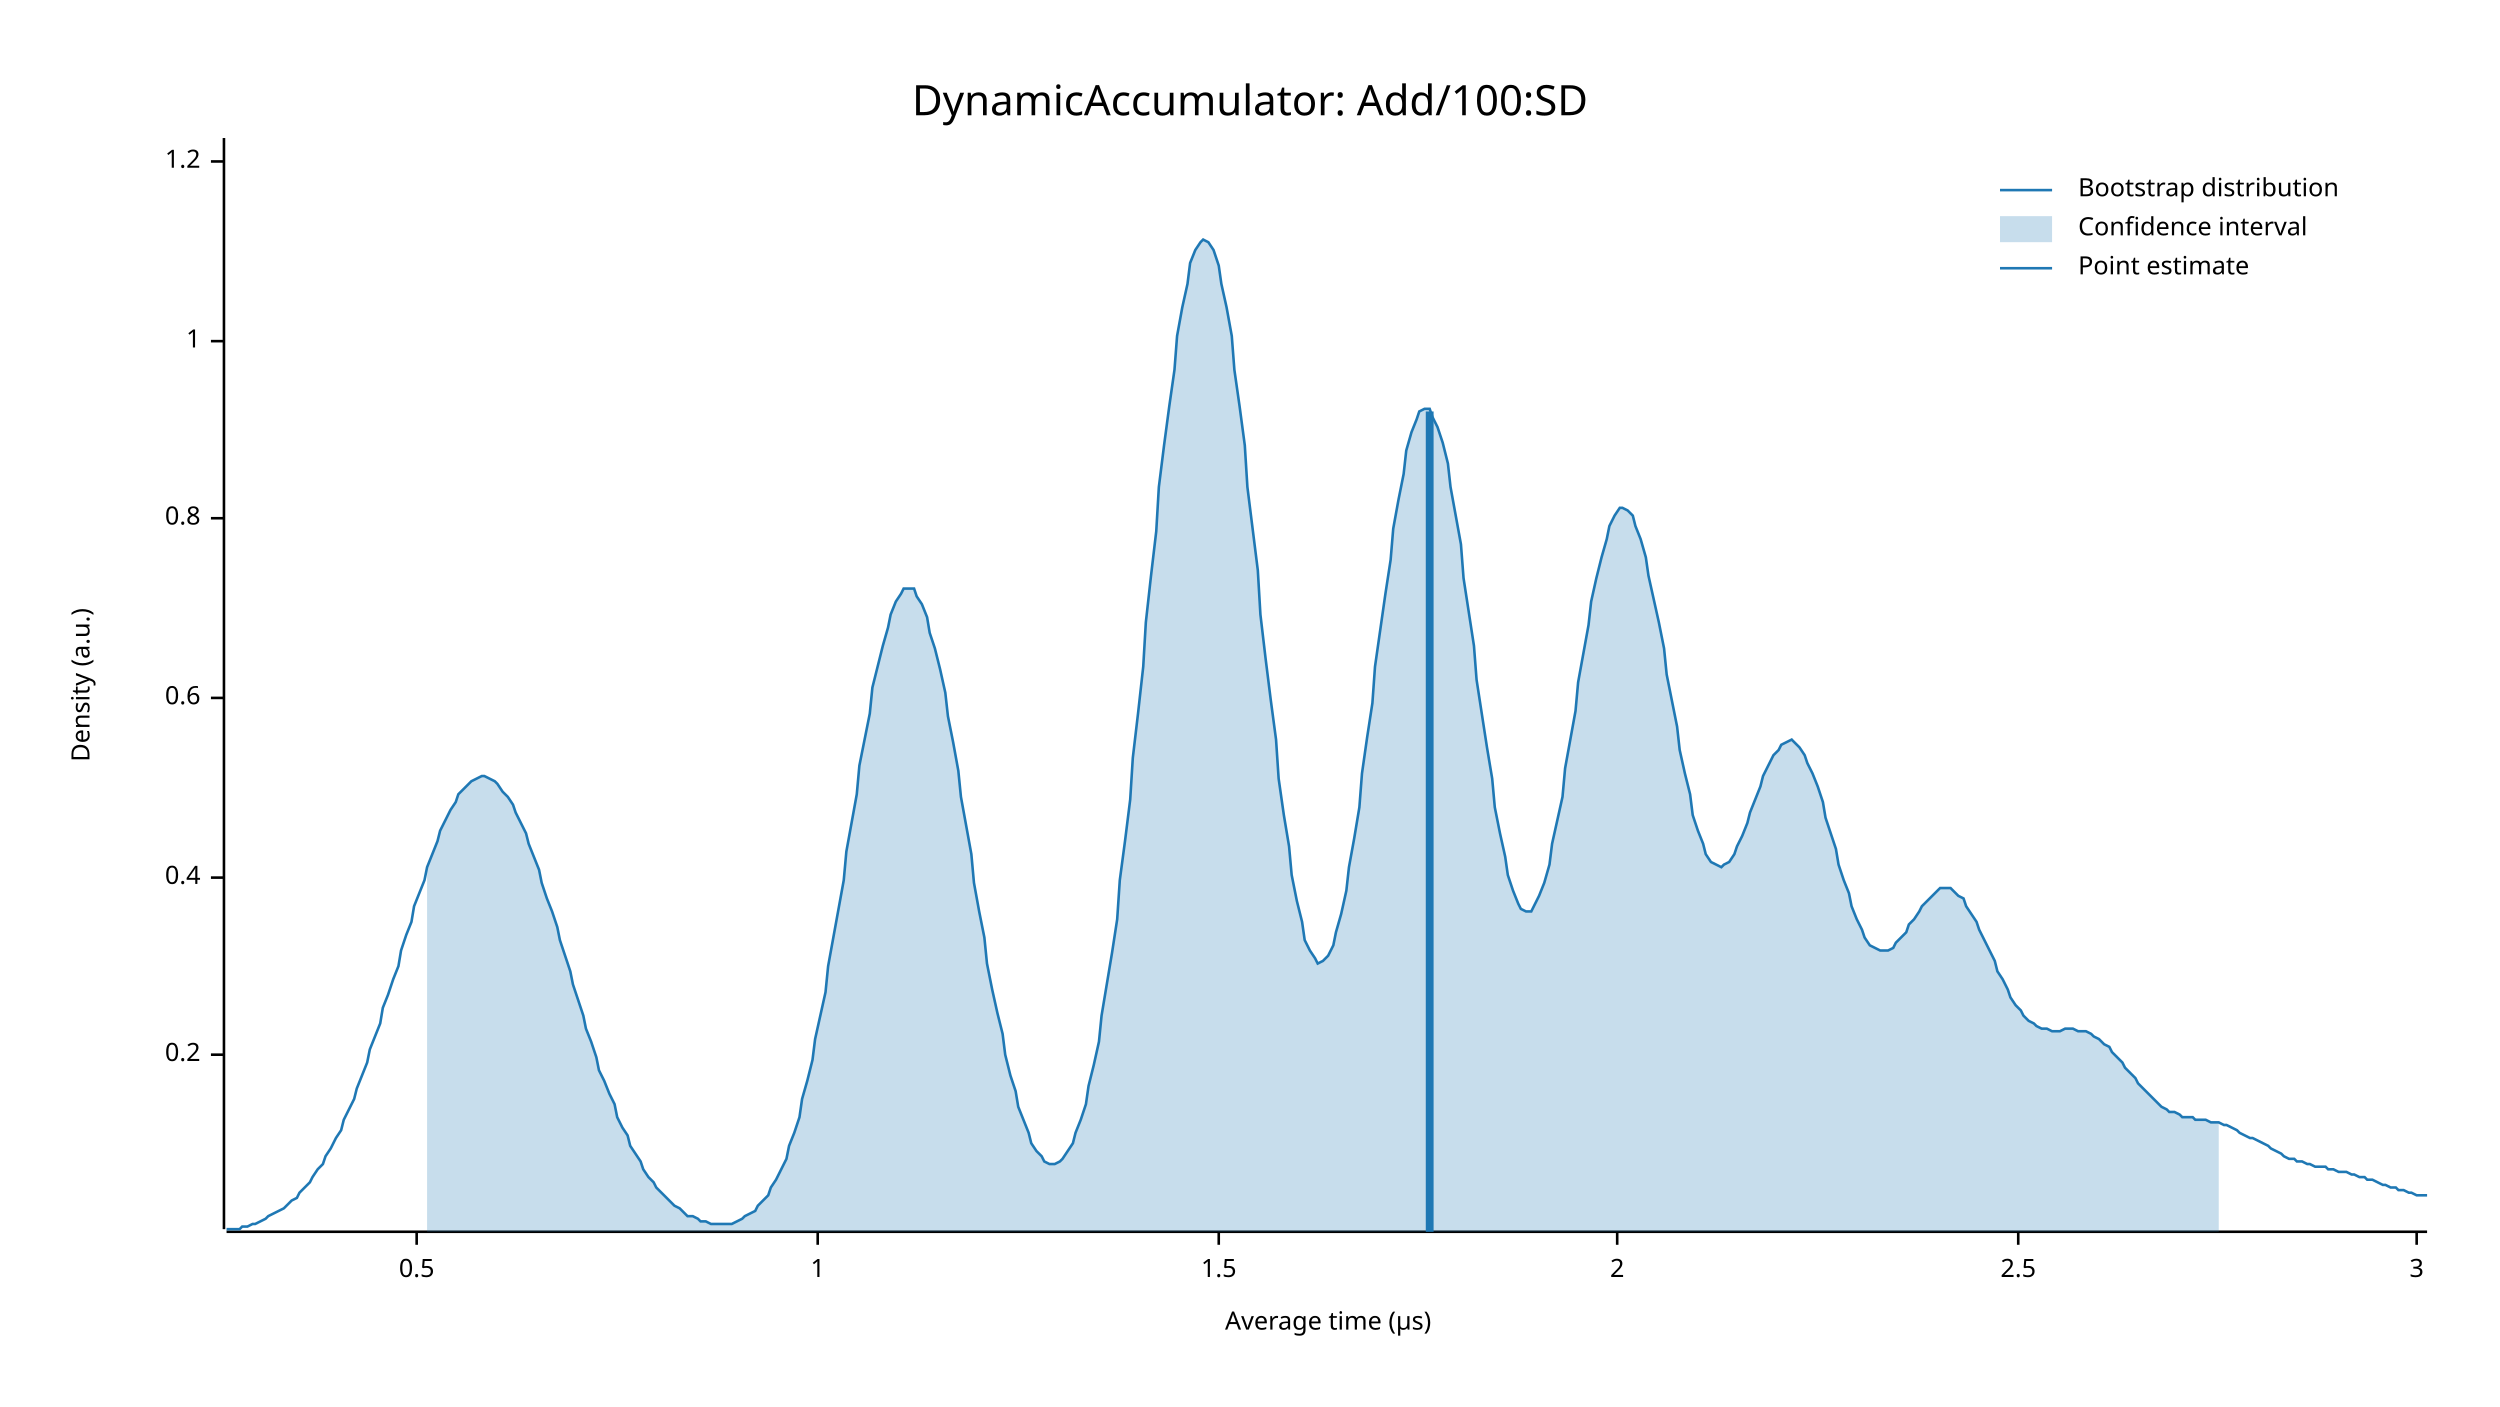
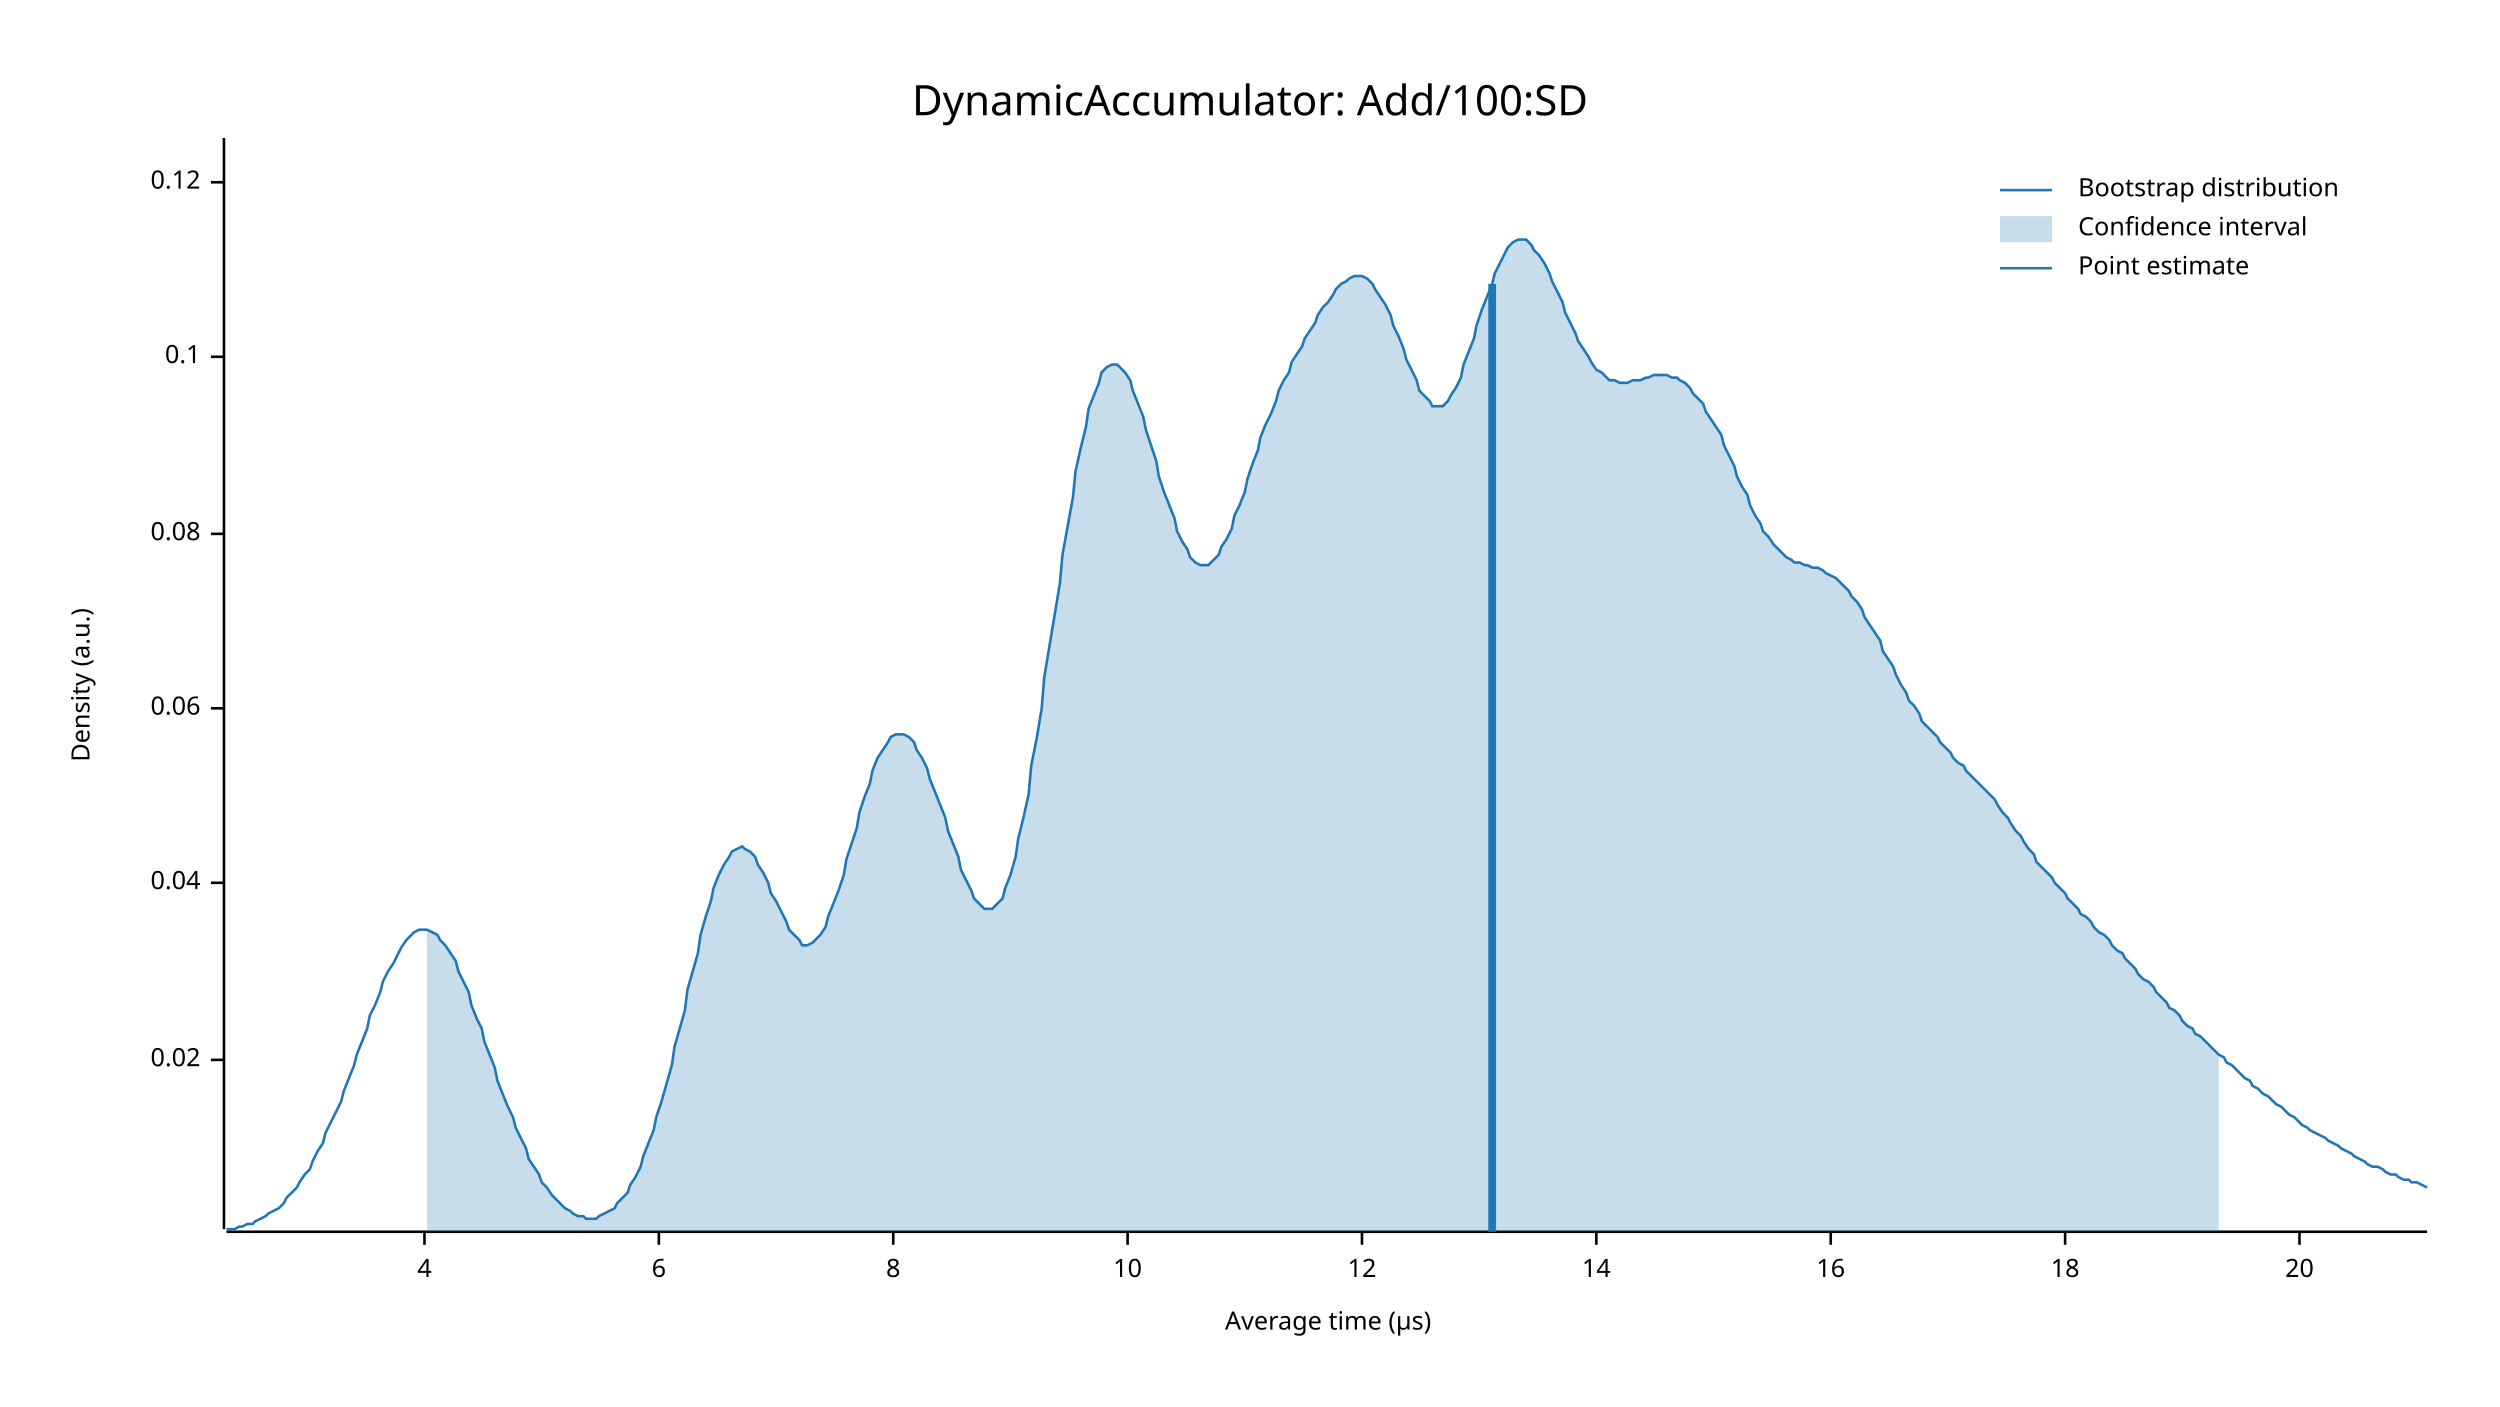
<svg xmlns="http://www.w3.org/2000/svg" width="960" height="540" viewBox="0 0 960 540">
  <text x="480" y="32" dy="0.76em" text-anchor="middle" font-family="sans-serif" font-size="16.129" opacity="1" fill="#000000">
DynamicAccumulator: Add/100:SD
</text>
  <text x="27" y="263" dy="0.76em" text-anchor="middle" font-family="sans-serif" font-size="9.677" opacity="1" fill="#000000" transform="rotate(270, 27, 263)">
Density (a.u.)
</text>
  <text x="510" y="513" dy="-0.5ex" text-anchor="middle" font-family="sans-serif" font-size="9.677" opacity="1" fill="#000000">
Average time (µs)
</text>
  <polyline fill="none" opacity="1" stroke="#000000" stroke-width="1" points="86,53 86,472 " />
-   <text x="77" y="405" dy="0.5ex" text-anchor="end" font-family="sans-serif" font-size="9.677" opacity="1" fill="#000000">
- 0.2
+   <text x="77" y="407" dy="0.5ex" text-anchor="end" font-family="sans-serif" font-size="9.677" opacity="1" fill="#000000">
+ 0.02
</text>
-   <polyline fill="none" opacity="1" stroke="#000000" stroke-width="1" points="81,405 86,405 " />
-   <text x="77" y="337" dy="0.5ex" text-anchor="end" font-family="sans-serif" font-size="9.677" opacity="1" fill="#000000">
- 0.4
+   <polyline fill="none" opacity="1" stroke="#000000" stroke-width="1" points="81,407 86,407 " />
+   <text x="77" y="339" dy="0.5ex" text-anchor="end" font-family="sans-serif" font-size="9.677" opacity="1" fill="#000000">
+ 0.04
</text>
-   <polyline fill="none" opacity="1" stroke="#000000" stroke-width="1" points="81,337 86,337 " />
-   <text x="77" y="268" dy="0.5ex" text-anchor="end" font-family="sans-serif" font-size="9.677" opacity="1" fill="#000000">
- 0.6
+   <polyline fill="none" opacity="1" stroke="#000000" stroke-width="1" points="81,339 86,339 " />
+   <text x="77" y="272" dy="0.5ex" text-anchor="end" font-family="sans-serif" font-size="9.677" opacity="1" fill="#000000">
+ 0.06
</text>
-   <polyline fill="none" opacity="1" stroke="#000000" stroke-width="1" points="81,268 86,268 " />
-   <text x="77" y="199" dy="0.5ex" text-anchor="end" font-family="sans-serif" font-size="9.677" opacity="1" fill="#000000">
- 0.8
+   <polyline fill="none" opacity="1" stroke="#000000" stroke-width="1" points="81,272 86,272 " />
+   <text x="77" y="205" dy="0.5ex" text-anchor="end" font-family="sans-serif" font-size="9.677" opacity="1" fill="#000000">
+ 0.08
</text>
-   <polyline fill="none" opacity="1" stroke="#000000" stroke-width="1" points="81,199 86,199 " />
-   <text x="77" y="131" dy="0.5ex" text-anchor="end" font-family="sans-serif" font-size="9.677" opacity="1" fill="#000000">
- 1
+   <polyline fill="none" opacity="1" stroke="#000000" stroke-width="1" points="81,205 86,205 " />
+   <text x="77" y="137" dy="0.5ex" text-anchor="end" font-family="sans-serif" font-size="9.677" opacity="1" fill="#000000">
+ 0.1
</text>
-   <polyline fill="none" opacity="1" stroke="#000000" stroke-width="1" points="81,131 86,131 " />
-   <text x="77" y="62" dy="0.5ex" text-anchor="end" font-family="sans-serif" font-size="9.677" opacity="1" fill="#000000">
- 1.2
+   <polyline fill="none" opacity="1" stroke="#000000" stroke-width="1" points="81,137 86,137 " />
+   <text x="77" y="70" dy="0.5ex" text-anchor="end" font-family="sans-serif" font-size="9.677" opacity="1" fill="#000000">
+ 0.12
</text>
-   <polyline fill="none" opacity="1" stroke="#000000" stroke-width="1" points="81,62 86,62 " />
+   <polyline fill="none" opacity="1" stroke="#000000" stroke-width="1" points="81,70 86,70 " />
  <polyline fill="none" opacity="1" stroke="#000000" stroke-width="1" points="87,473 932,473 " />
-   <text x="160" y="483" dy="0.76em" text-anchor="middle" font-family="sans-serif" font-size="9.677" opacity="1" fill="#000000">
- 0.5
+   <text x="163" y="483" dy="0.76em" text-anchor="middle" font-family="sans-serif" font-size="9.677" opacity="1" fill="#000000">
+ 4
</text>
-   <polyline fill="none" opacity="1" stroke="#000000" stroke-width="1" points="160,473 160,478 " />
-   <text x="314" y="483" dy="0.76em" text-anchor="middle" font-family="sans-serif" font-size="9.677" opacity="1" fill="#000000">
- 1
+   <polyline fill="none" opacity="1" stroke="#000000" stroke-width="1" points="163,473 163,478 " />
+   <text x="253" y="483" dy="0.76em" text-anchor="middle" font-family="sans-serif" font-size="9.677" opacity="1" fill="#000000">
+ 6
</text>
-   <polyline fill="none" opacity="1" stroke="#000000" stroke-width="1" points="314,473 314,478 " />
-   <text x="468" y="483" dy="0.76em" text-anchor="middle" font-family="sans-serif" font-size="9.677" opacity="1" fill="#000000">
- 1.5
+   <polyline fill="none" opacity="1" stroke="#000000" stroke-width="1" points="253,473 253,478 " />
+   <text x="343" y="483" dy="0.76em" text-anchor="middle" font-family="sans-serif" font-size="9.677" opacity="1" fill="#000000">
+ 8
</text>
-   <polyline fill="none" opacity="1" stroke="#000000" stroke-width="1" points="468,473 468,478 " />
-   <text x="621" y="483" dy="0.76em" text-anchor="middle" font-family="sans-serif" font-size="9.677" opacity="1" fill="#000000">
- 2
+   <polyline fill="none" opacity="1" stroke="#000000" stroke-width="1" points="343,473 343,478 " />
+   <text x="433" y="483" dy="0.76em" text-anchor="middle" font-family="sans-serif" font-size="9.677" opacity="1" fill="#000000">
+ 10
</text>
-   <polyline fill="none" opacity="1" stroke="#000000" stroke-width="1" points="621,473 621,478 " />
-   <text x="775" y="483" dy="0.76em" text-anchor="middle" font-family="sans-serif" font-size="9.677" opacity="1" fill="#000000">
- 2.5
+   <polyline fill="none" opacity="1" stroke="#000000" stroke-width="1" points="433,473 433,478 " />
+   <text x="523" y="483" dy="0.76em" text-anchor="middle" font-family="sans-serif" font-size="9.677" opacity="1" fill="#000000">
+ 12
</text>
-   <polyline fill="none" opacity="1" stroke="#000000" stroke-width="1" points="775,473 775,478 " />
-   <text x="928" y="483" dy="0.76em" text-anchor="middle" font-family="sans-serif" font-size="9.677" opacity="1" fill="#000000">
- 3
+   <polyline fill="none" opacity="1" stroke="#000000" stroke-width="1" points="523,473 523,478 " />
+   <text x="613" y="483" dy="0.76em" text-anchor="middle" font-family="sans-serif" font-size="9.677" opacity="1" fill="#000000">
+ 14
</text>
-   <polyline fill="none" opacity="1" stroke="#000000" stroke-width="1" points="928,473 928,478 " />
-   <polyline fill="none" opacity="1" stroke="#1F78B4" stroke-width="1" points="87,472 88,472 90,472 92,472 93,471 95,471 97,470 98,470 100,469 102,468 103,467 105,466 107,465 109,464 110,463 112,461 114,460 115,458 117,456 119,454 120,452 122,449 124,447 125,444 127,441 129,437 131,434 132,430 134,426 136,422 137,418 139,413 141,408 142,403 144,398 146,393 147,387 149,382 151,376 153,371 154,365 156,359 158,354 159,348 161,343 163,338 164,333 166,328 168,323 169,319 171,315 173,311 175,308 176,305 178,303 180,301 181,300 183,299 185,298 186,298 188,299 190,300 191,301 193,304 195,306 197,309 198,312 200,316 202,320 203,324 205,329 207,334 208,339 210,345 212,350 214,356 215,361 217,367 219,373 220,378 222,384 224,390 225,395 227,400 229,406 230,411 232,415 234,420 236,424 237,429 239,433 241,436 242,440 244,443 246,446 247,449 249,452 251,454 252,456 254,458 256,460 258,462 259,463 261,464 263,466 264,467 266,467 268,468 269,469 271,469 273,470 274,470 276,470 278,470 280,470 281,470 283,469 285,468 286,467 288,466 290,465 291,463 293,461 295,459 296,456 298,453 300,449 302,445 303,440 305,435 307,429 308,422 310,415 312,407 313,399 315,390 317,381 318,371 320,360 322,349 324,338 325,327 327,316 329,305 330,294 332,284 334,274 335,264 337,256 339,248 341,241 342,236 344,231 346,228 347,226 349,226 351,226 352,229 354,232 356,237 357,243 359,249 361,257 363,266 364,275 366,285 368,296 369,306 371,317 373,328 374,339 376,350 378,360 379,370 381,380 383,389 385,397 386,405 388,413 390,419 391,425 393,430 395,435 396,439 398,442 400,444 401,446 403,447 405,447 407,446 408,445 410,442 412,439 413,435 415,430 417,424 418,417 420,409 422,400 423,390 425,378 427,366 429,353 430,338 432,323 434,307 435,291 437,274 439,256 440,239 442,221 444,204 445,187 447,171 449,156 451,142 452,129 454,118 456,109 457,101 459,96 461,93 462,92 464,93 466,96 468,102 469,109 471,118 473,129 474,142 476,156 478,171 479,187 481,203 483,219 484,236 486,253 488,269 490,284 491,299 493,313 495,325 496,336 498,346 500,354 501,361 503,365 505,368 506,370 508,369 510,367 512,363 513,358 515,351 517,342 518,333 520,322 522,310 523,297 525,283 527,270 528,256 530,242 532,228 534,215 535,203 537,192 539,182 540,173 542,166 544,161 545,158 547,157 549,157 550,160 552,164 554,170 556,178 557,187 559,198 561,209 562,222 564,235 566,248 567,261 569,274 571,287 573,299 574,310 576,320 578,329 579,336 581,342 583,347 584,349 586,350 588,350 589,348 591,344 593,339 595,332 596,324 598,315 600,306 601,295 603,284 605,273 606,262 608,251 610,240 611,231 613,222 615,214 617,207 618,202 620,198 622,195 623,195 625,196 627,198 628,202 630,207 632,214 633,221 635,230 637,239 639,249 640,259 642,269 644,279 645,288 647,297 649,305 650,313 652,319 654,324 655,328 657,331 659,332 661,333 662,332 664,331 666,328 667,325 669,321 671,316 672,312 674,307 676,302 677,298 679,294 681,290 683,288 684,286 686,285 688,284 689,285 691,287 693,290 694,293 696,297 698,302 700,308 701,314 703,320 705,326 706,332 708,338 710,343 711,348 713,353 715,357 716,360 718,363 720,364 722,365 723,365 725,365 727,364 728,362 730,360 732,358 733,355 735,353 737,350 738,348 740,346 742,344 744,342 745,341 747,341 749,341 750,342 752,344 754,345 755,348 757,351 759,354 760,357 762,361 764,365 766,369 767,373 769,376 771,380 772,383 774,386 776,388 777,390 779,392 781,393 782,394 784,395 786,395 788,396 789,396 791,396 793,395 794,395 796,395 798,396 799,396 801,396 803,397 804,398 806,399 808,401 810,402 811,404 813,406 815,408 816,410 818,412 820,414 821,416 823,418 825,420 827,422 828,423 830,425 832,426 833,427 835,427 837,428 838,429 840,429 842,429 843,430 845,430 847,430 849,431 850,431 852,431 854,432 855,432 857,433 859,434 860,435 862,436 864,437 865,437 867,438 869,439 871,440 872,441 874,442 876,443 877,444 879,445 881,445 882,446 884,446 886,447 887,447 889,448 891,448 893,448 894,449 896,449 898,450 899,450 901,450 903,451 904,451 906,452 908,452 909,453 911,453 913,454 915,455 916,455 918,456 920,456 921,457 923,457 925,458 926,458 928,459 930,459 932,459 " />
-   <polygon opacity="0.25" fill="#1F78B4" points="164,333 166,328 168,323 169,319 171,315 173,311 175,308 176,305 178,303 180,301 181,300 183,299 185,298 186,298 188,299 190,300 191,301 193,304 195,306 197,309 198,312 200,316 202,320 203,324 205,329 207,334 208,339 210,345 212,350 214,356 215,361 217,367 219,373 220,378 222,384 224,390 225,395 227,400 229,406 230,411 232,415 234,420 236,424 237,429 239,433 241,436 242,440 244,443 246,446 247,449 249,452 251,454 252,456 254,458 256,460 258,462 259,463 261,464 263,466 264,467 266,467 268,468 269,469 271,469 273,470 274,470 276,470 278,470 280,470 281,470 283,469 285,468 286,467 288,466 290,465 291,463 293,461 295,459 296,456 298,453 300,449 302,445 303,440 305,435 307,429 308,422 310,415 312,407 313,399 315,390 317,381 318,371 320,360 322,349 324,338 325,327 327,316 329,305 330,294 332,284 334,274 335,264 337,256 339,248 341,241 342,236 344,231 346,228 347,226 349,226 351,226 352,229 354,232 356,237 357,243 359,249 361,257 363,266 364,275 366,285 368,296 369,306 371,317 373,328 374,339 376,350 378,360 379,370 381,380 383,389 385,397 386,405 388,413 390,419 391,425 393,430 395,435 396,439 398,442 400,444 401,446 403,447 405,447 407,446 408,445 410,442 412,439 413,435 415,430 417,424 418,417 420,409 422,400 423,390 425,378 427,366 429,353 430,338 432,323 434,307 435,291 437,274 439,256 440,239 442,221 444,204 445,187 447,171 449,156 451,142 452,129 454,118 456,109 457,101 459,96 461,93 462,92 464,93 466,96 468,102 469,109 471,118 473,129 474,142 476,156 478,171 479,187 481,203 483,219 484,236 486,253 488,269 490,284 491,299 493,313 495,325 496,336 498,346 500,354 501,361 503,365 505,368 506,370 508,369 510,367 512,363 513,358 515,351 517,342 518,333 520,322 522,310 523,297 525,283 527,270 528,256 530,242 532,228 534,215 535,203 537,192 539,182 540,173 542,166 544,161 545,158 547,157 549,157 550,160 552,164 554,170 556,178 557,187 559,198 561,209 562,222 564,235 566,248 567,261 569,274 571,287 573,299 574,310 576,320 578,329 579,336 581,342 583,347 584,349 586,350 588,350 589,348 591,344 593,339 595,332 596,324 598,315 600,306 601,295 603,284 605,273 606,262 608,251 610,240 611,231 613,222 615,214 617,207 618,202 620,198 622,195 623,195 625,196 627,198 628,202 630,207 632,214 633,221 635,230 637,239 639,249 640,259 642,269 644,279 645,288 647,297 649,305 650,313 652,319 654,324 655,328 657,331 659,332 661,333 662,332 664,331 666,328 667,325 669,321 671,316 672,312 674,307 676,302 677,298 679,294 681,290 683,288 684,286 686,285 688,284 689,285 691,287 693,290 694,293 696,297 698,302 700,308 701,314 703,320 705,326 706,332 708,338 710,343 711,348 713,353 715,357 716,360 718,363 720,364 722,365 723,365 725,365 727,364 728,362 730,360 732,358 733,355 735,353 737,350 738,348 740,346 742,344 744,342 745,341 747,341 749,341 750,342 752,344 754,345 755,348 757,351 759,354 760,357 762,361 764,365 766,369 767,373 769,376 771,380 772,383 774,386 776,388 777,390 779,392 781,393 782,394 784,395 786,395 788,396 789,396 791,396 793,395 794,395 796,395 798,396 799,396 801,396 803,397 804,398 806,399 808,401 810,402 811,404 813,406 815,408 816,410 818,412 820,414 821,416 823,418 825,420 827,422 828,423 830,425 832,426 833,427 835,427 837,428 838,429 840,429 842,429 843,430 845,430 847,430 849,431 850,431 852,431 852,473 164,473 " />
-   <polyline fill="none" opacity="1" stroke="#1F78B4" stroke-width="3" points="549,473 549,158 " />
+   <polyline fill="none" opacity="1" stroke="#000000" stroke-width="1" points="613,473 613,478 " />
+   <text x="703" y="483" dy="0.76em" text-anchor="middle" font-family="sans-serif" font-size="9.677" opacity="1" fill="#000000">
+ 16
+ </text>
+   <polyline fill="none" opacity="1" stroke="#000000" stroke-width="1" points="703,473 703,478 " />
+   <text x="793" y="483" dy="0.76em" text-anchor="middle" font-family="sans-serif" font-size="9.677" opacity="1" fill="#000000">
+ 18
+ </text>
+   <polyline fill="none" opacity="1" stroke="#000000" stroke-width="1" points="793,473 793,478 " />
+   <text x="883" y="483" dy="0.76em" text-anchor="middle" font-family="sans-serif" font-size="9.677" opacity="1" fill="#000000">
+ 20
+ </text>
+   <polyline fill="none" opacity="1" stroke="#000000" stroke-width="1" points="883,473 883,478 " />
+   <polyline fill="none" opacity="1" stroke="#1F78B4" stroke-width="1" points="87,472 88,472 90,472 92,471 93,471 95,470 97,470 98,469 100,468 102,467 103,466 105,465 107,464 109,462 110,460 112,458 114,456 115,454 117,451 119,449 120,446 122,442 124,439 125,435 127,431 129,427 131,423 132,419 134,414 136,409 137,405 139,400 141,395 142,390 144,386 146,381 147,377 149,373 151,370 153,366 154,364 156,361 158,359 159,358 161,357 163,357 164,357 166,358 168,359 169,361 171,363 173,366 175,369 176,373 178,377 180,381 181,386 183,391 185,395 186,400 188,405 190,410 191,415 193,420 195,425 197,429 198,433 200,437 202,441 203,445 205,448 207,451 208,454 210,456 212,459 214,461 215,462 217,464 219,465 220,466 222,467 224,467 225,468 227,468 229,468 230,467 232,466 234,465 236,464 237,462 239,460 241,458 242,455 244,452 246,448 247,444 249,439 251,434 252,429 254,423 256,416 258,409 259,402 261,395 263,388 264,380 266,373 268,366 269,359 271,352 273,346 274,341 276,336 278,332 280,329 281,327 283,326 285,325 286,326 288,327 290,329 291,332 293,335 295,339 296,343 298,346 300,350 302,354 303,357 305,359 307,361 308,363 310,363 312,362 313,361 315,359 317,356 318,352 320,347 322,342 324,336 325,330 327,324 329,318 330,312 332,306 334,301 335,296 337,291 339,288 341,285 342,283 344,282 346,282 347,282 349,283 351,285 352,288 354,291 356,295 357,299 359,304 361,309 363,314 364,319 366,324 368,329 369,334 371,338 373,342 374,345 376,347 378,349 379,349 381,349 383,347 385,345 386,341 388,336 390,329 391,322 393,314 395,305 396,294 398,284 400,272 401,260 403,248 405,236 407,224 408,213 410,202 412,191 413,181 415,172 417,164 418,157 420,152 422,147 423,143 425,141 427,140 429,140 430,141 432,143 434,146 435,150 437,155 439,160 440,165 442,171 444,177 445,183 447,189 449,194 451,199 452,204 454,208 456,211 457,214 459,216 461,217 462,217 464,217 466,215 468,213 469,210 471,207 473,203 474,198 476,194 478,189 479,184 481,178 483,173 484,168 486,163 488,159 490,154 491,150 493,146 495,143 496,139 498,136 500,133 501,130 503,127 505,124 506,121 508,118 510,116 512,113 513,111 515,109 517,108 518,107 520,106 522,106 523,106 525,107 527,109 528,111 530,114 532,117 534,121 535,125 537,129 539,134 540,138 542,142 544,146 545,150 547,152 549,154 550,156 552,156 554,156 556,154 557,152 559,149 561,145 562,140 564,135 566,130 567,125 569,119 571,114 573,109 574,105 576,101 578,97 579,95 581,93 583,92 584,92 586,92 588,94 589,96 591,98 593,101 595,105 596,108 598,112 600,116 601,120 603,124 605,128 606,131 608,134 610,137 611,139 613,142 615,143 617,145 618,146 620,146 622,147 623,147 625,147 627,146 628,146 630,146 632,145 633,145 635,144 637,144 639,144 640,144 642,145 644,145 645,146 647,147 649,149 650,151 652,153 654,155 655,158 657,161 659,164 661,167 662,171 664,175 666,179 667,183 669,187 671,190 672,194 674,198 676,201 677,204 679,206 681,209 683,211 684,212 686,214 688,215 689,216 691,216 693,217 694,217 696,218 698,218 700,219 701,220 703,221 705,222 706,223 708,225 710,227 711,229 713,231 715,234 716,237 718,240 720,243 722,246 723,250 725,253 727,256 728,259 730,263 732,266 733,269 735,271 737,274 738,277 740,279 742,281 744,283 745,285 747,287 749,289 750,291 752,293 754,294 755,296 757,298 759,300 760,301 762,303 764,305 766,307 767,309 769,312 771,314 772,316 774,319 776,321 777,323 779,326 781,328 782,331 784,333 786,335 788,337 789,339 791,341 793,343 794,345 796,347 798,349 799,351 801,352 803,354 804,356 806,358 808,359 810,361 811,363 813,365 815,366 816,368 818,370 820,372 821,374 823,376 825,377 827,379 828,381 830,383 832,385 833,387 835,388 837,390 838,392 840,394 842,395 843,397 845,398 847,400 849,402 850,403 852,405 854,406 855,408 857,409 859,411 860,412 862,414 864,415 865,417 867,418 869,420 871,421 872,422 874,424 876,425 877,426 879,428 881,429 882,430 884,432 886,433 887,434 889,435 891,436 893,437 894,438 896,439 898,440 899,441 901,442 903,443 904,444 906,445 908,446 909,447 911,448 913,448 915,449 916,450 918,451 920,451 921,452 923,453 925,453 926,454 928,454 930,455 932,456 " />
+   <polygon opacity="0.25" fill="#1F78B4" points="164,357 166,358 168,359 169,361 171,363 173,366 175,369 176,373 178,377 180,381 181,386 183,391 185,395 186,400 188,405 190,410 191,415 193,420 195,425 197,429 198,433 200,437 202,441 203,445 205,448 207,451 208,454 210,456 212,459 214,461 215,462 217,464 219,465 220,466 222,467 224,467 225,468 227,468 229,468 230,467 232,466 234,465 236,464 237,462 239,460 241,458 242,455 244,452 246,448 247,444 249,439 251,434 252,429 254,423 256,416 258,409 259,402 261,395 263,388 264,380 266,373 268,366 269,359 271,352 273,346 274,341 276,336 278,332 280,329 281,327 283,326 285,325 286,326 288,327 290,329 291,332 293,335 295,339 296,343 298,346 300,350 302,354 303,357 305,359 307,361 308,363 310,363 312,362 313,361 315,359 317,356 318,352 320,347 322,342 324,336 325,330 327,324 329,318 330,312 332,306 334,301 335,296 337,291 339,288 341,285 342,283 344,282 346,282 347,282 349,283 351,285 352,288 354,291 356,295 357,299 359,304 361,309 363,314 364,319 366,324 368,329 369,334 371,338 373,342 374,345 376,347 378,349 379,349 381,349 383,347 385,345 386,341 388,336 390,329 391,322 393,314 395,305 396,294 398,284 400,272 401,260 403,248 405,236 407,224 408,213 410,202 412,191 413,181 415,172 417,164 418,157 420,152 422,147 423,143 425,141 427,140 429,140 430,141 432,143 434,146 435,150 437,155 439,160 440,165 442,171 444,177 445,183 447,189 449,194 451,199 452,204 454,208 456,211 457,214 459,216 461,217 462,217 464,217 466,215 468,213 469,210 471,207 473,203 474,198 476,194 478,189 479,184 481,178 483,173 484,168 486,163 488,159 490,154 491,150 493,146 495,143 496,139 498,136 500,133 501,130 503,127 505,124 506,121 508,118 510,116 512,113 513,111 515,109 517,108 518,107 520,106 522,106 523,106 525,107 527,109 528,111 530,114 532,117 534,121 535,125 537,129 539,134 540,138 542,142 544,146 545,150 547,152 549,154 550,156 552,156 554,156 556,154 557,152 559,149 561,145 562,140 564,135 566,130 567,125 569,119 571,114 573,109 574,105 576,101 578,97 579,95 581,93 583,92 584,92 586,92 588,94 589,96 591,98 593,101 595,105 596,108 598,112 600,116 601,120 603,124 605,128 606,131 608,134 610,137 611,139 613,142 615,143 617,145 618,146 620,146 622,147 623,147 625,147 627,146 628,146 630,146 632,145 633,145 635,144 637,144 639,144 640,144 642,145 644,145 645,146 647,147 649,149 650,151 652,153 654,155 655,158 657,161 659,164 661,167 662,171 664,175 666,179 667,183 669,187 671,190 672,194 674,198 676,201 677,204 679,206 681,209 683,211 684,212 686,214 688,215 689,216 691,216 693,217 694,217 696,218 698,218 700,219 701,220 703,221 705,222 706,223 708,225 710,227 711,229 713,231 715,234 716,237 718,240 720,243 722,246 723,250 725,253 727,256 728,259 730,263 732,266 733,269 735,271 737,274 738,277 740,279 742,281 744,283 745,285 747,287 749,289 750,291 752,293 754,294 755,296 757,298 759,300 760,301 762,303 764,305 766,307 767,309 769,312 771,314 772,316 774,319 776,321 777,323 779,326 781,328 782,331 784,333 786,335 788,337 789,339 791,341 793,343 794,345 796,347 798,349 799,351 801,352 803,354 804,356 806,358 808,359 810,361 811,363 813,365 815,366 816,368 818,370 820,372 821,374 823,376 825,377 827,379 828,381 830,383 832,385 833,387 835,388 837,390 838,392 840,394 842,395 843,397 845,398 847,400 849,402 850,403 852,405 852,473 164,473 " />
+   <polyline fill="none" opacity="1" stroke="#1F78B4" stroke-width="3" points="573,473 573,109 " />
  <text x="798" y="68" dy="0.76em" text-anchor="start" font-family="sans-serif" font-size="9.677" opacity="1" fill="#000000">
Bootstrap distribution
</text>
  <text x="798" y="83" dy="0.76em" text-anchor="start" font-family="sans-serif" font-size="9.677" opacity="1" fill="#000000">
Confidence interval
</text>
  <text x="798" y="98" dy="0.76em" text-anchor="start" font-family="sans-serif" font-size="9.677" opacity="1" fill="#000000">
Point estimate
</text>
  <polyline fill="none" opacity="1" stroke="#1F78B4" stroke-width="1" points="768,73 788,73 " />
  <rect x="768" y="83" width="20" height="10" opacity="0.25" fill="#1F78B4" stroke="none" />
  <polyline fill="none" opacity="1" stroke="#1F78B4" stroke-width="1" points="768,103 788,103 " />
</svg>
